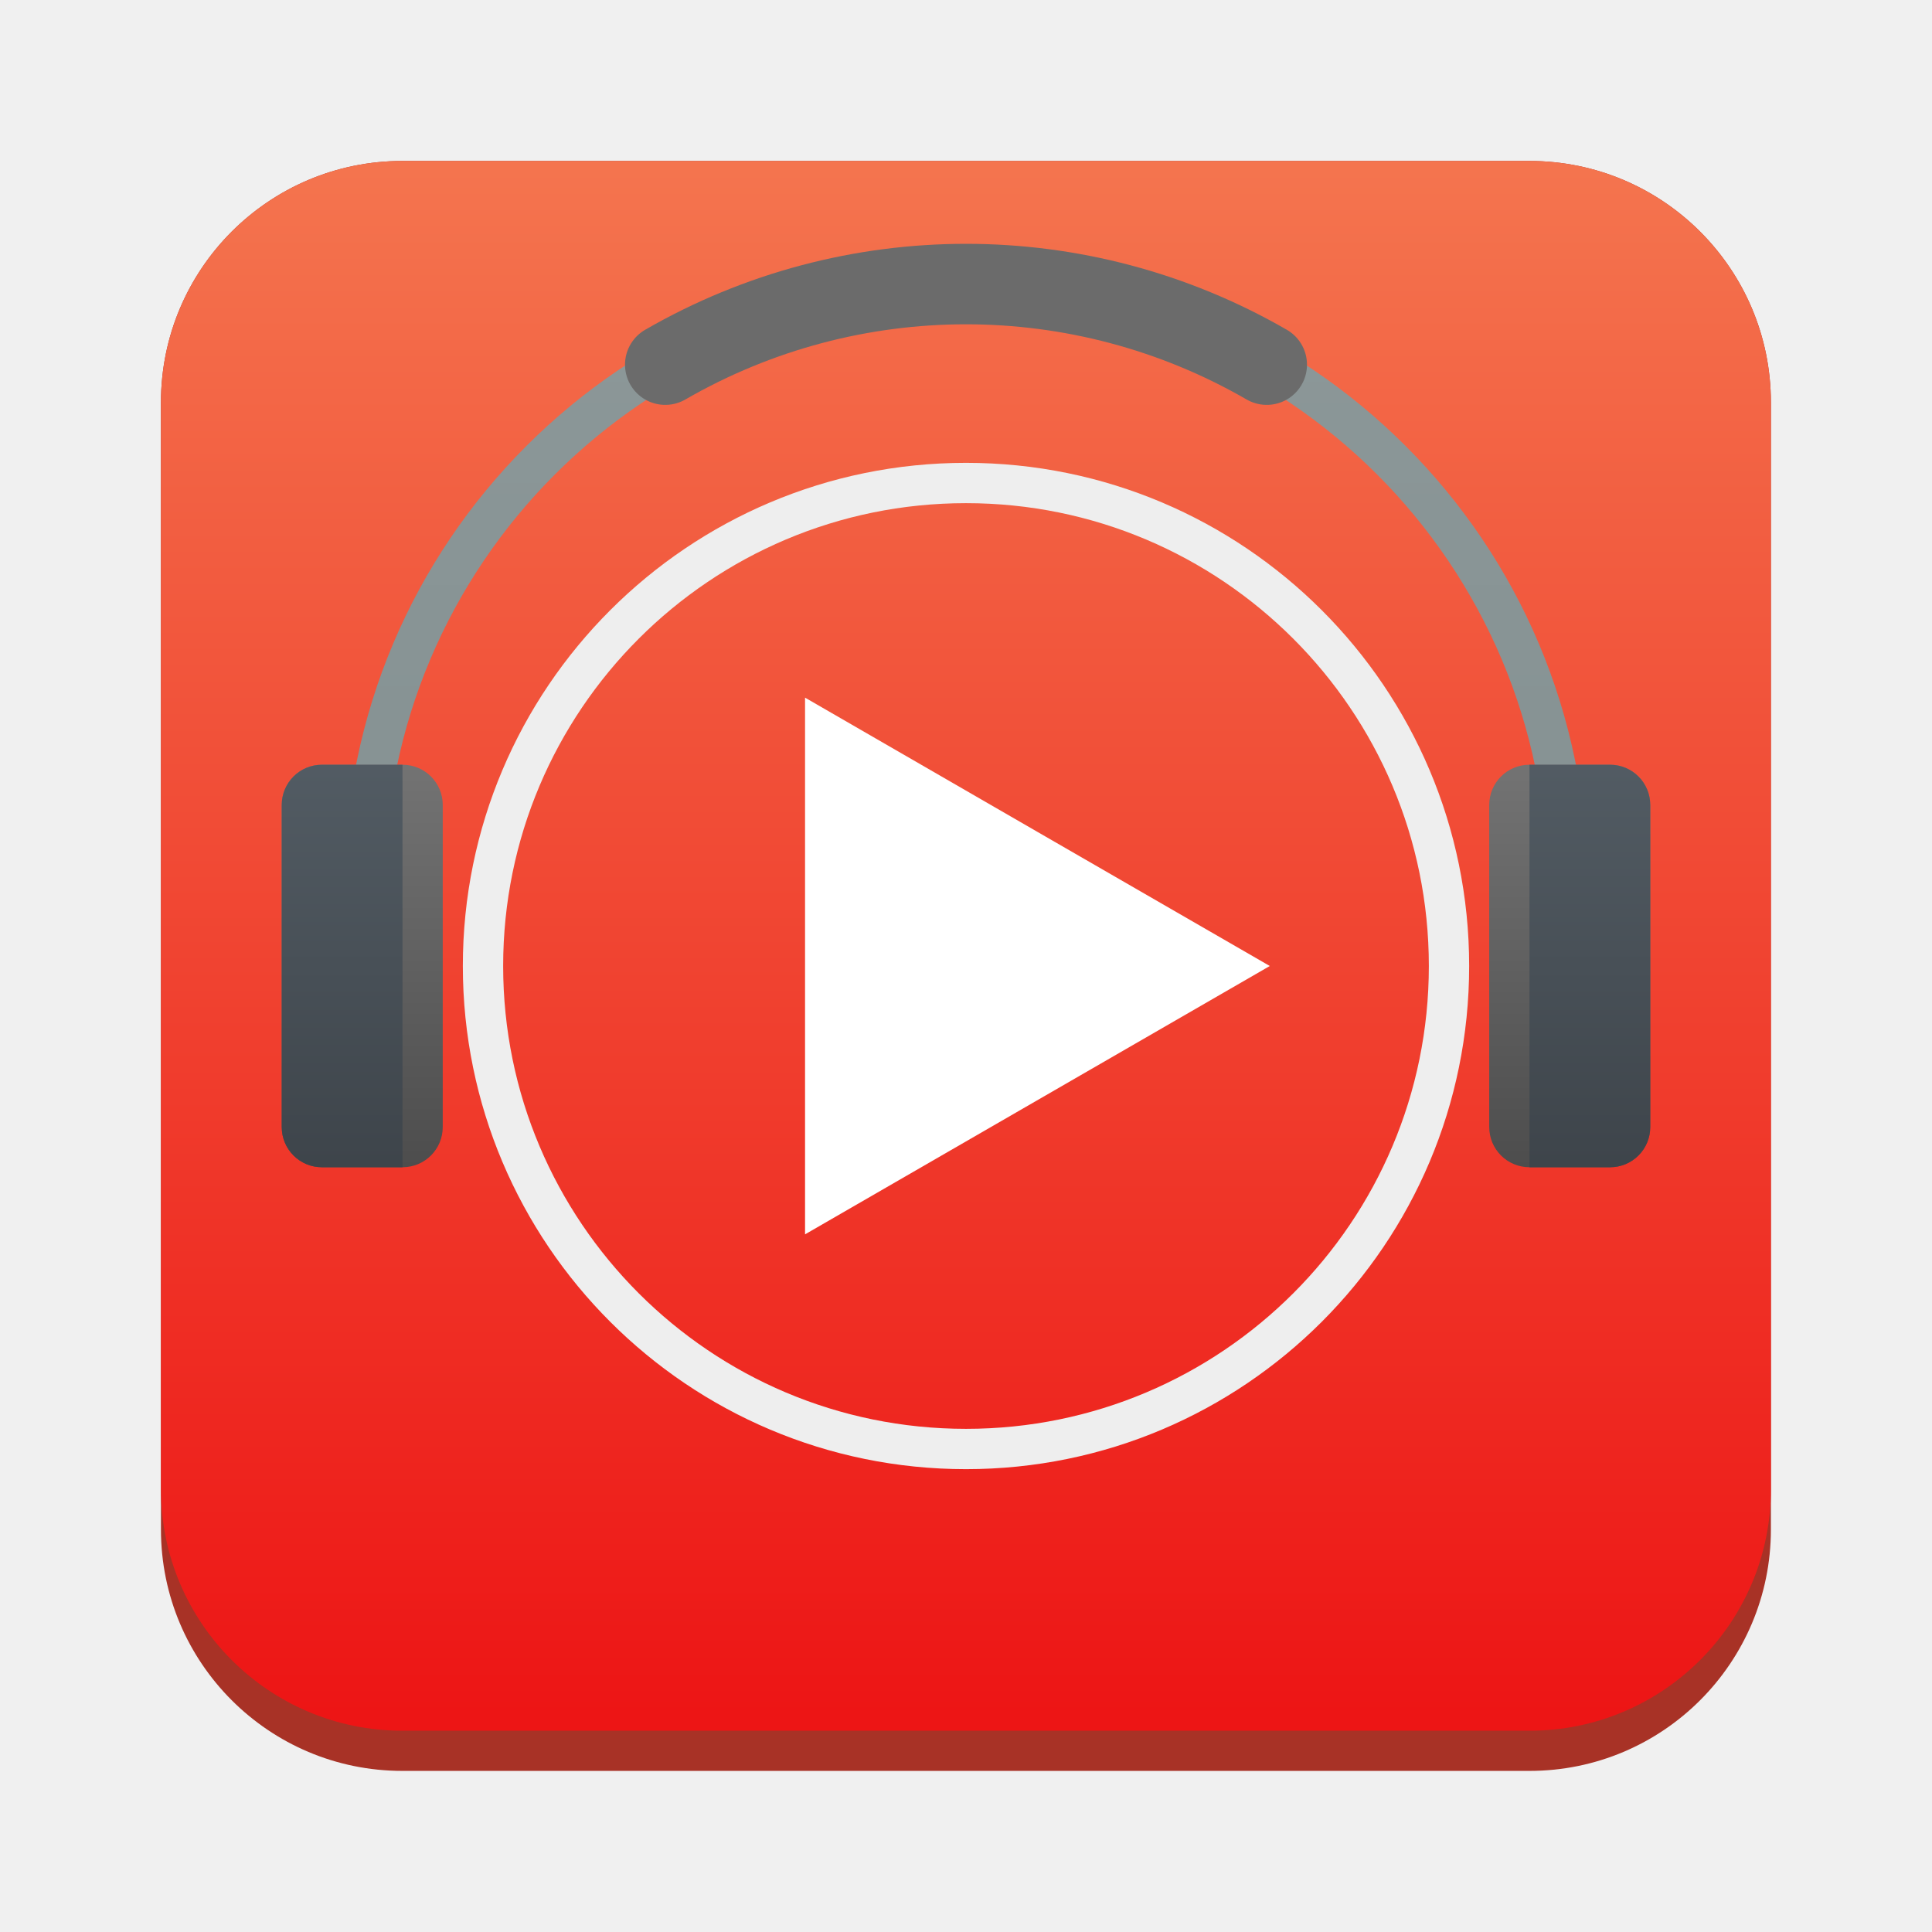
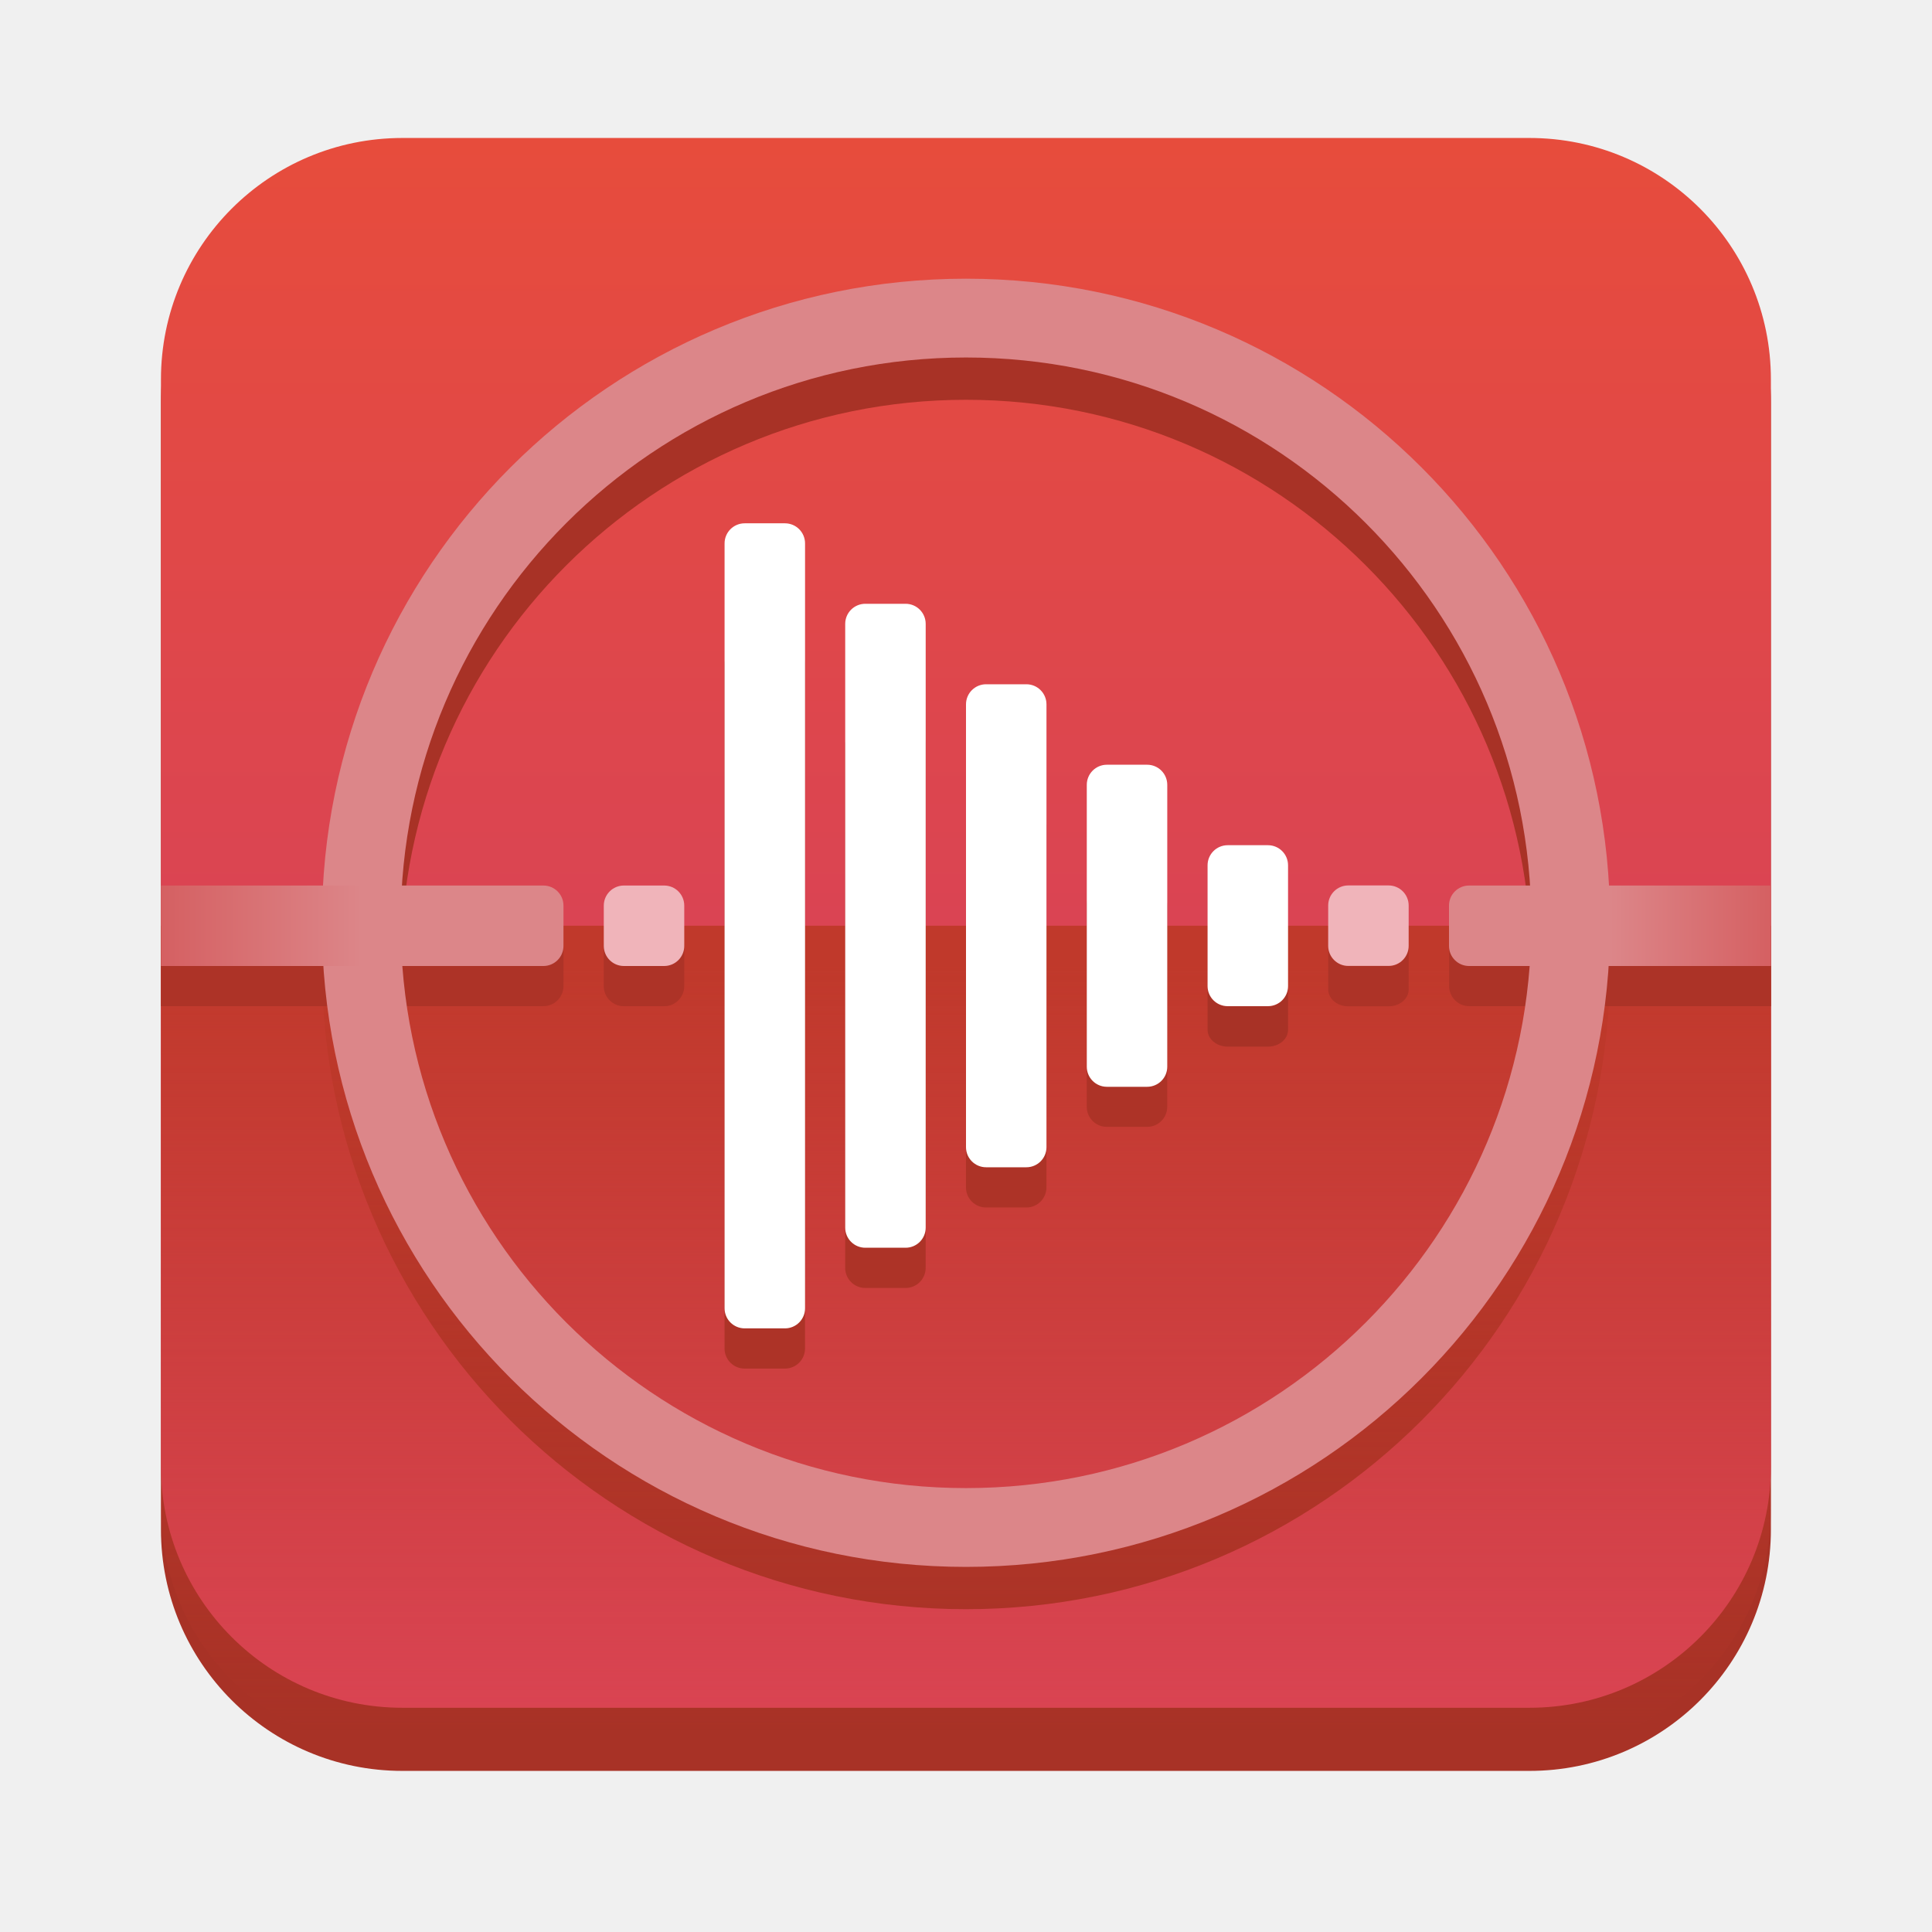
- <svg xmlns="http://www.w3.org/2000/svg" width="48" height="48" version="1.1" viewBox="0 0 12.7 12.7">
+ <svg xmlns="http://www.w3.org/2000/svg" xmlns:xlink="http://www.w3.org/1999/xlink" xml:space="preserve" width="48" height="48" viewBox="0 0 12.7 12.7">
  <defs>
-     <linearGradient id="a" x1="25" x2="25" y1="3" y2="42.605" gradientTransform="matrix(.26458 0 0 .26458 5.101e-5 3.6667e-7)" gradientUnits="userSpaceOnUse">
-       <stop stop-color="#f47750" offset="0" />
-       <stop stop-color="#ed1515" offset="1" />
+     <linearGradient id="c">
+       <stop offset="0" stop-color="#dc8689" />
+       <stop offset="1" stop-color="#d56062" />
    </linearGradient>
-     <linearGradient id="d" x1="24" x2="24" y1="35.353" y2="12.647" gradientUnits="userSpaceOnUse">
-       <stop stop-color="#31363b" offset="0" />
-       <stop stop-color="#5f6a73" offset="1" />
+     <linearGradient id="b">
+       <stop offset="0" stop-color="#da4453" />
+       <stop offset="1" stop-color="#e74c3c" />
    </linearGradient>
-     <linearGradient id="c" x1="24" x2="24" y1="29" y2="19" gradientUnits="userSpaceOnUse">
-       <stop stop-color="#4d4d4d" offset="0" />
-       <stop stop-color="#737373" offset="1" />
+     <linearGradient id="a">
+       <stop offset="0" stop-color="#c0392b" />
+       <stop offset="1" stop-color="#c0392b" stop-opacity="0" />
    </linearGradient>
-     <linearGradient id="b" x1="6.35" x2="6.35" y1="9.525" y2="-1.837" gradientUnits="userSpaceOnUse">
-       <stop stop-color="#7f8c8d" offset="0" />
-       <stop stop-color="#929d9e" offset="1" />
-     </linearGradient>
+     <linearGradient xlink:href="#a" id="e" x1="6.085" x2="6.085" y1="6.35" y2="11.377" gradientUnits="userSpaceOnUse" />
+     <linearGradient xlink:href="#b" id="d" x1="6.615" x2="6.615" y1="6.218" y2="1.058" gradientTransform="translate(0 -.15143)" gradientUnits="userSpaceOnUse" />
+     <linearGradient xlink:href="#c" id="g" x1="10.584" x2="11.642" y1="6.084" y2="6.085" gradientUnits="userSpaceOnUse" />
+     <linearGradient xlink:href="#c" id="f" x1="1.058" x2="2.381" y1="6.085" y2="6.085" gradientTransform="translate(-3.43958)" gradientUnits="userSpaceOnUse" />
  </defs>
-   <g stroke-width=".265">
-     <rect x="1.058" y="1.058" width="10.583" height="10.583" rx="1.587" ry="1.587" fill="#a83226" style="paint-order:stroke fill markers" />
-     <rect x="1.058" y="1.058" width="10.583" height="10.319" rx="1.587" ry="1.587" fill="url(#a)" style="paint-order:stroke fill markers" />
-     <circle cx="6.35" cy="6.35" r="3.175" fill="none" stroke="#eee" stroke-linecap="square" stroke-width=".265" />
-     <path d="m8.347 6.35-3.055 1.764 3e-7 -1.764-3e-7 -1.764 1.527 0.882z" fill="#fff" />
-     <path d="m2.396 5.821a3.954 3.954 0 0 1 3.954-3.954 3.954 3.954 0 0 1 3.954 3.954" fill="none" stroke="url(#b)" stroke-linecap="square" stroke-width=".265" />
-     <path d="m4.373 2.397a3.954 3.954 0 0 1 3.954 1e-7" fill="none" stroke="#6b6b6b" stroke-linecap="round" stroke-width=".529" />
-     <path transform="scale(.26458)" d="m8 19c-0.554 0-1 0.446-1 1v8c0 0.554 0.446 1 1 1h2c0.554 0 1-0.446 1-1v-8c0-0.554-0.446-1-1-1h-2zm30 0c-0.554 0-1 0.446-1 1v8c0 0.554 0.446 1 1 1h2c0.554 0 1-0.446 1-1v-8c0-0.554-0.446-1-1-1h-2z" fill="url(#c)" />
-     <path transform="scale(.26458)" d="m8 19c-0.554 0-1 0.446-1 1v8c0 0.554 0.446 1 1 1h2v-10h-2zm30 0v10h2c0.554 0 1-0.446 1-1v-8c0-0.554-0.446-1-1-1h-2z" fill="url(#d)" />
+   <rect width="10.583" height="10.583" x="1.058" y="1.058" fill="#a83226" paint-order="stroke fill markers" rx="1.587" ry="1.587" />
+   <rect width="10.583" height="10.319" x="1.058" y=".907" fill="url(#d)" paint-order="stroke fill markers" rx="1.587" ry="1.587" />
+   <circle cx="6.35" cy="6.344" r="3.975" fill="none" stroke="#a83226" stroke-linecap="square" stroke-width=".518" />
+   <path fill="url(#e)" d="M1.059 6.085v3.836c0 .879.708 1.587 1.587 1.587h7.408c.879 0 1.587-.708 1.587-1.587V6.085Z" paint-order="stroke fill markers" />
+   <path fill="#ad3327" d="M1.058 6.085v.529h2.514a.132.132 0 0 0 .132-.132v-.265a.132.132 0 0 0-.132-.132H1.058z" />
+   <path fill="#ac3327" d="M9.658 6.085a.132.132 0 0 0-.132.132v.265a.132.132 0 0 0 .132.132h1.984v-.529Z" />
+   <circle cx="6.35" cy="6.066" r="3.975" fill="none" stroke="#dc8689" stroke-linecap="square" stroke-width=".518" />
+   <g fill="#ad3327" transform="translate(-.52917 -.26458)">
+     <rect width=".529" height=".529" x="4.498" y="6.35" rx=".132" ry=".132" />
+     <rect width=".529" height="4.763" x="5.292" y="4.498" rx=".132" ry=".132" />
+     <rect width=".529" height="3.704" x="6.085" y="5.027" rx=".132" ry=".132" />
+     <rect width=".529" height="2.646" x="6.879" y="5.556" rx=".132" ry=".132" />
+     <rect width=".529" height="1.587" x="7.673" y="6.085" rx=".132" ry=".132" />
  </g>
+   <path fill="#a83226" d="M7.938 6.489v.28c0 .061.059.111.132.111h.265c.073 0 .132-.049.132-.111v-.28c-.004.07-.061.126-.132.126H8.07c-.071 0-.129-.055-.132-.126z" />
+   <path fill="#ad3327" d="M8.731 6.224V6.504c0 .061.059.111.132.111h.265c.073 0 .132-.049.132-.111v-.28c-.004.07-.061.126-.132.126h-.265c-.071 0-.129-.055-.132-.126z" />
+   <rect width=".529" height=".529" x="3.969" y="5.821" fill="#f0b4ba" rx=".132" ry=".132" />
+   <rect width=".529" height="5.292" x="4.763" y="3.44" fill="#fff" rx=".132" ry=".132" />
+   <rect width=".529" height="4.233" x="5.556" y="3.969" fill="#fff" rx=".132" ry=".132" />
+   <rect width=".529" height="3.175" x="6.35" y="4.498" fill="#fff" rx=".132" ry=".132" />
+   <rect width=".529" height="2.117" x="7.144" y="5.027" fill="#fff" rx=".132" ry=".132" />
+   <rect width=".529" height="1.058" x="7.938" y="5.556" fill="#fff" rx=".132" ry=".132" />
+   <path fill="#dc8689" d="M2.381 5.821V6.35h1.191a.132.132 0 0 0 .132-.132v-.265a.132.132 0 0 0-.132-.132z" />
+   <rect width=".529" height=".529" x="9.26" y="6.085" fill="#f0b4ba" rx=".132" ry=".132" transform="translate(-.52917 -.26458)" />
+   <path fill="#dc8689" d="M9.657 5.821a.132.132 0 0 0-.132.132v.265a.132.132 0 0 0 .132.132h.661v-.529Z" />
+   <rect width="1.323" height=".529" x="-2.381" y="5.821" fill="url(#f)" rx="0" ry="0" transform="scale(-1 1)" />
+   <rect width="1.323" height=".529" x="10.319" y="5.821" fill="url(#g)" rx="0" ry="0" />
</svg>
